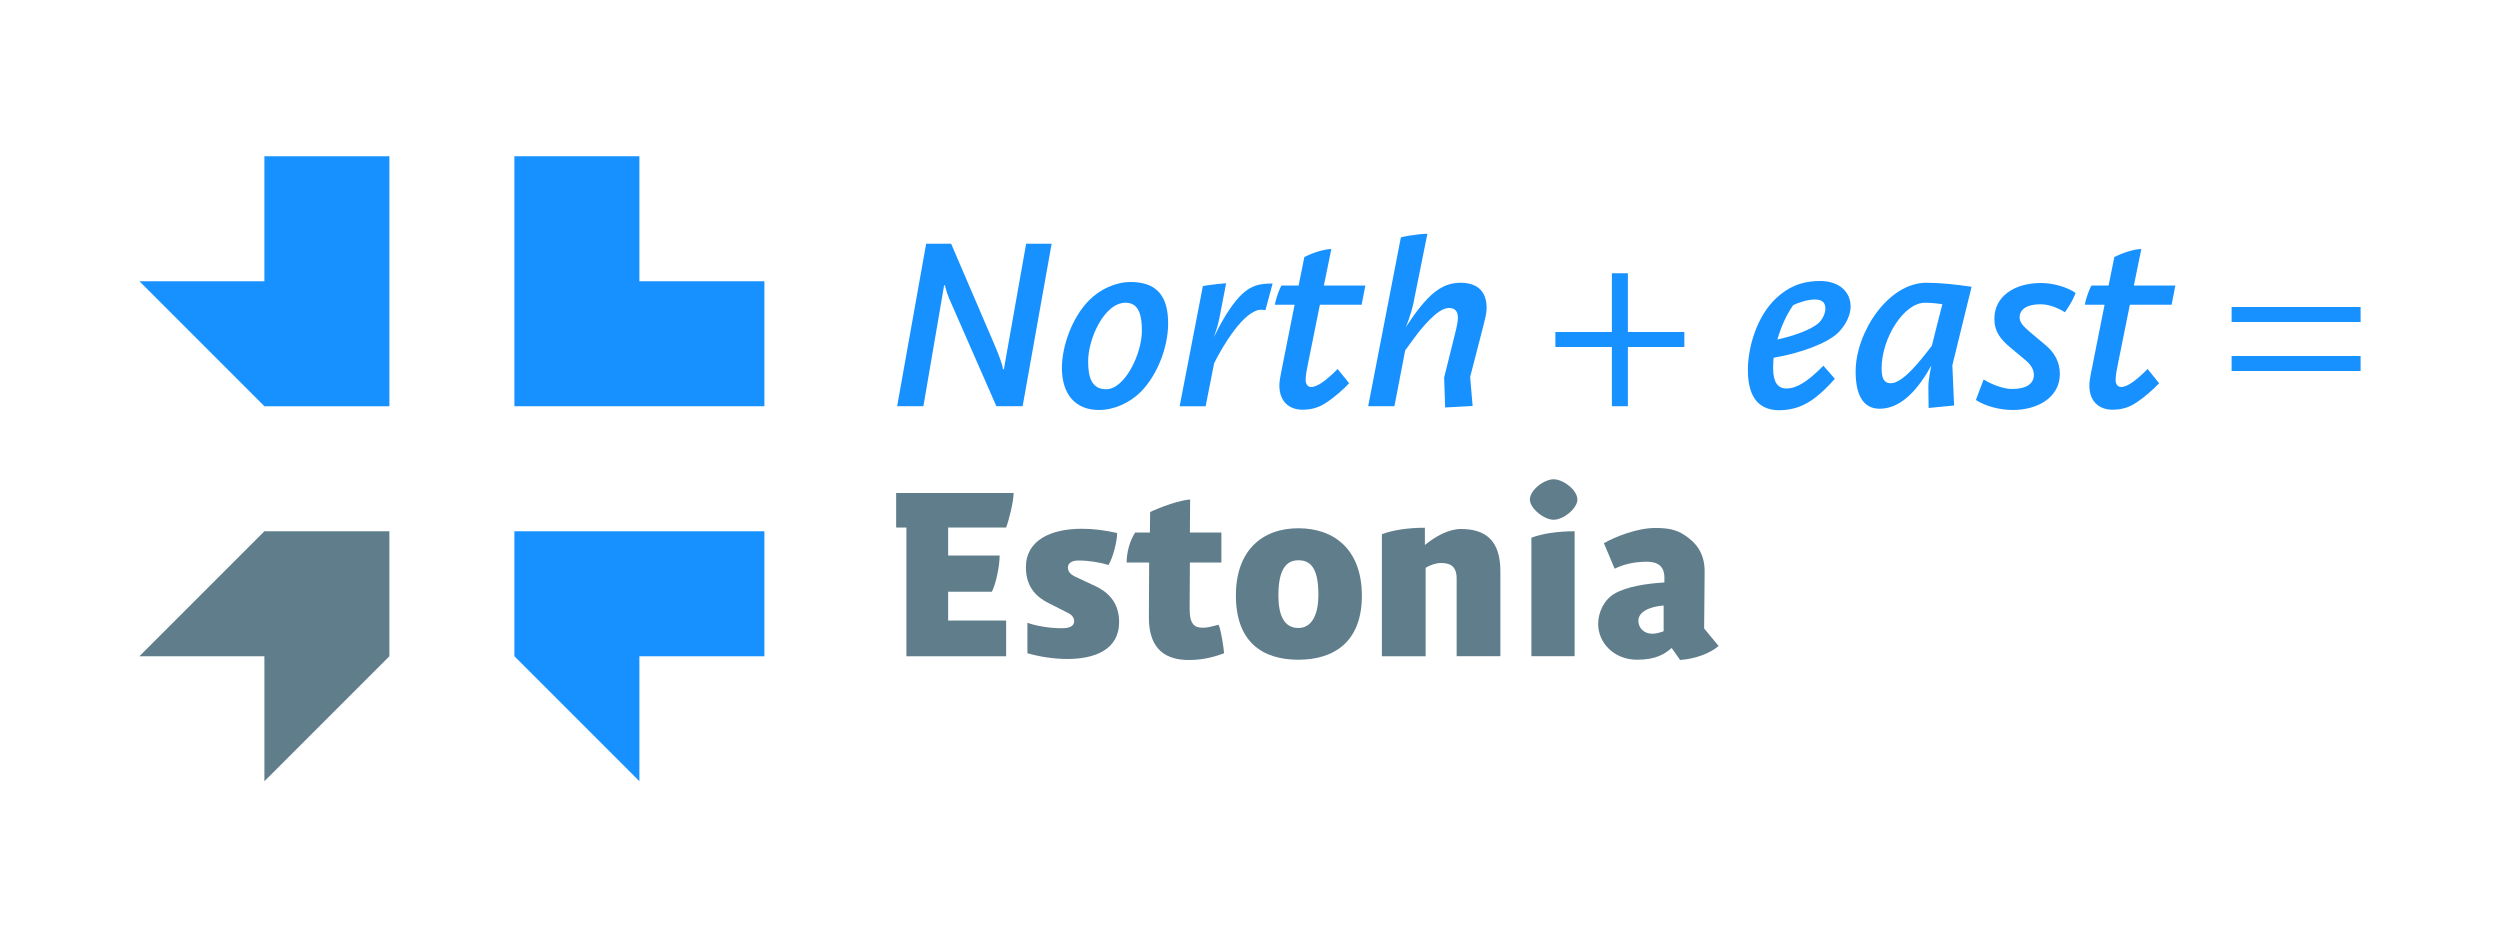
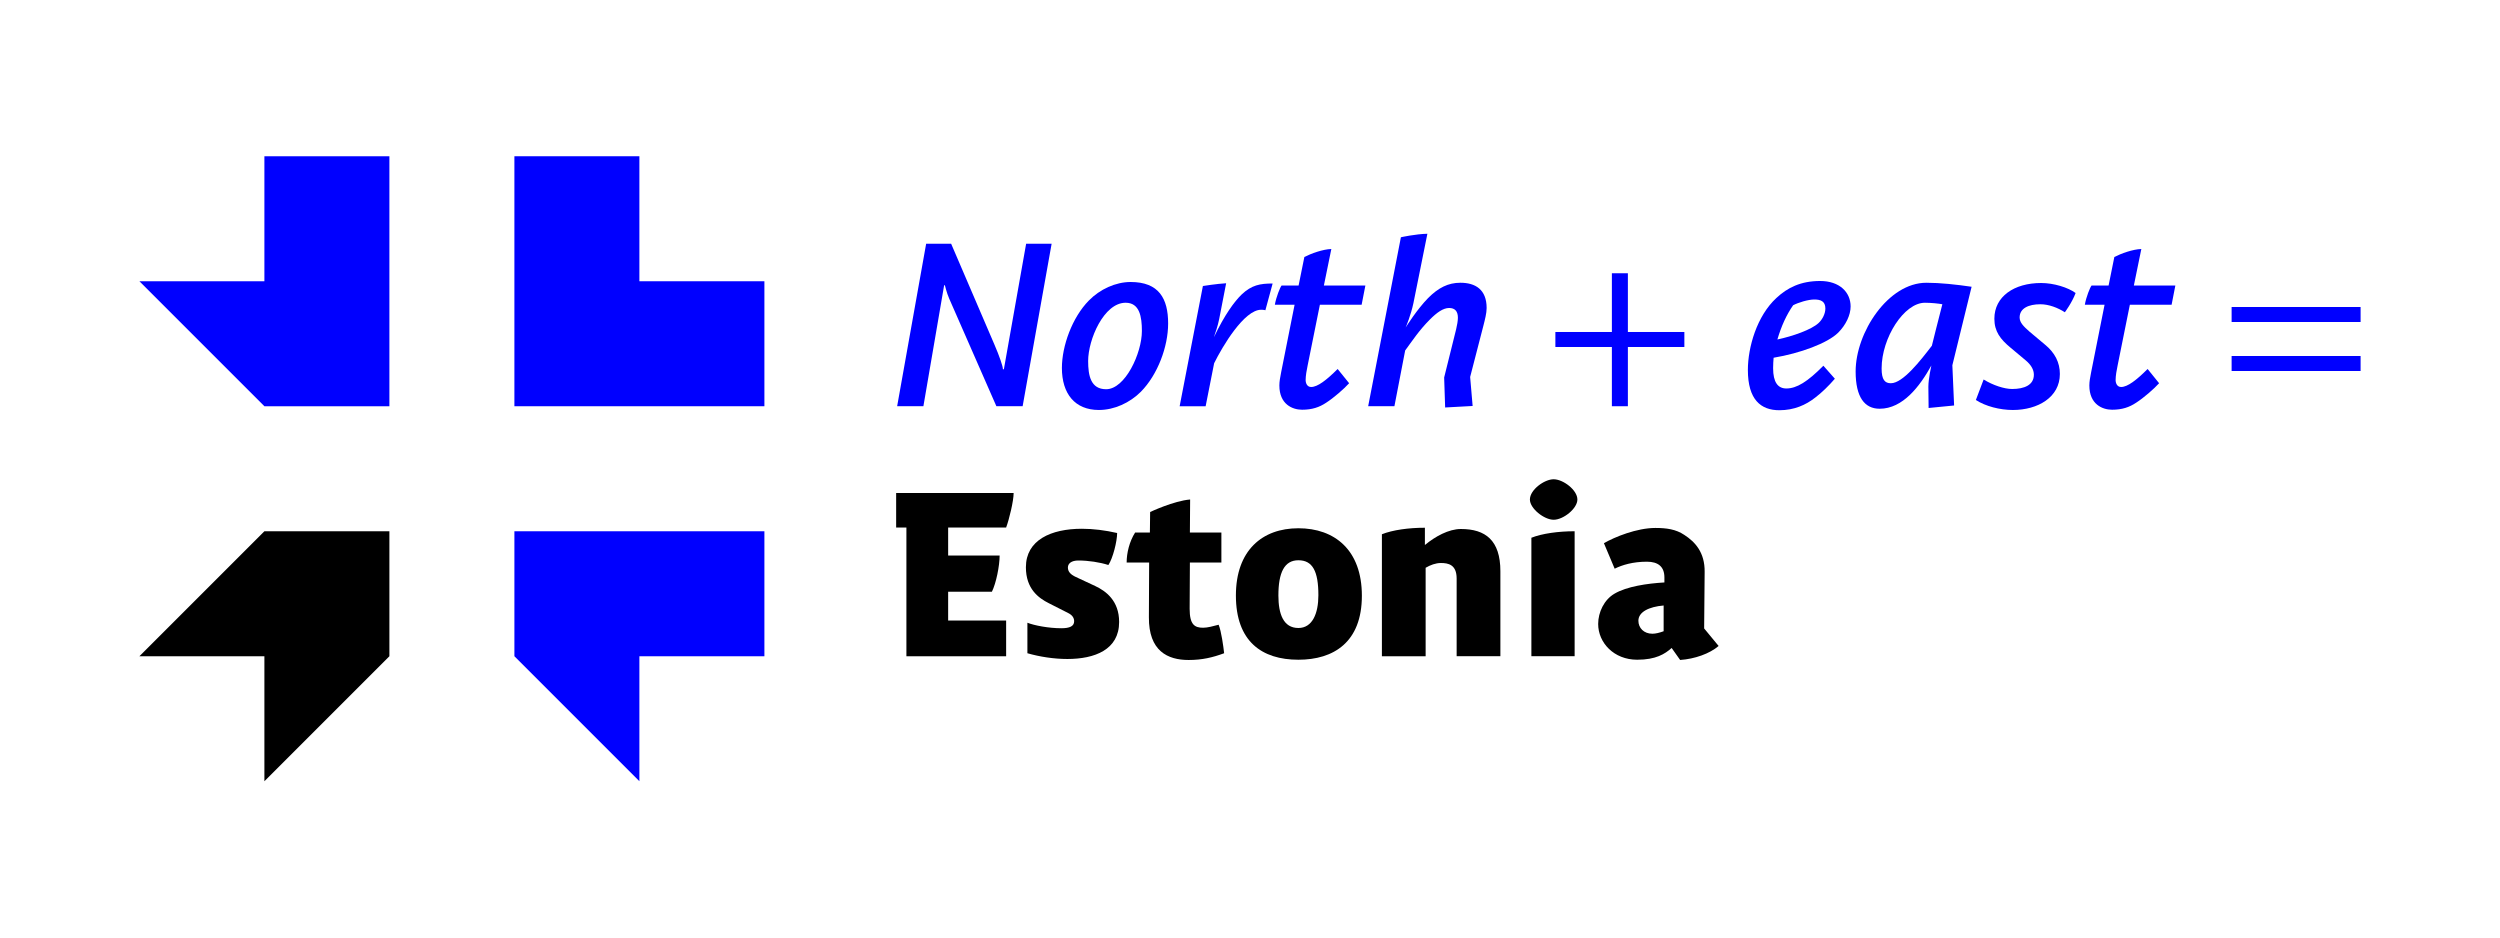
<svg xmlns="http://www.w3.org/2000/svg" version="1.1" id="Layer_1" x="0px" y="0px" width="400px" height="150px" viewBox="0 0 400 150" enable-background="new 0 0 400 150" xml:space="preserve">
-   <meta http-equiv="Content-Type" content="svg/xml" />
+   <meta content="svg/xml" http-equiv="Content-Type" />
  <g>
    <g>
      <g>
        <g>
-           <polygon fill="#1791FF" points="102.302,45.001 102.302,25 82.304,25 82.304,45.001 82.304,64.998 102.302,64.998       122.304,64.998 122.304,45.001     " />
-           <polygon fill="#1791FF" points="42.303,25 42.303,45.001 22.305,45.001 42.303,64.997 42.303,64.998 62.303,64.998       62.303,45.001 62.303,25     " />
-           <polygon fill="#1791FF" points="102.302,85 82.304,85 82.304,105 82.308,105 102.302,124.994 102.302,105 122.304,105       122.304,85     " />
-           <polygon fill="#607D8B" points="42.303,85 42.303,85.004 22.305,105 42.303,105 42.303,125 62.303,105 62.303,85     " />
+           <polygon fill="#0000FF" points="102.302,45.001 102.302,25 82.304,25 82.304,45.001 82.304,64.998 102.302,64.998       122.304,64.998 122.304,45.001     " />
+           <polygon fill="#0000FF" points="42.303,25 42.303,45.001 22.305,45.001 42.303,64.997 42.303,64.998 62.303,64.998       62.303,45.001 62.303,25     " />
+           <polygon fill="#0000FF" points="102.302,85 82.304,85 82.304,105 82.308,105 102.302,124.994 102.302,105 122.304,105       122.304,85     " />
+           <polygon points="42.303,85 42.303,85.004 22.305,105 42.303,105 42.303,125 62.303,105 62.303,85     " />
        </g>
      </g>
    </g>
    <g>
      <g>
        <g enable-background="new    ">
-           <path fill="#1791FF" d="M148.184,39.001h3.999l6.919,16.118c0.8,1.839,1.399,3.599,1.359,3.959h0.16l3.56-20.077h4.079      l-4.639,25.996h-4.199l-7.559-17.237c-0.4-0.92-0.681-2.119-0.681-2.119h-0.12l-3.319,19.356h-4.199L148.184,39.001z" />
-           <path fill="#1791FF" d="M169.904,58.878c0-3.52,1.64-8.078,4.318-10.798c1.76-1.8,4.279-2.96,6.68-2.96      c4.519,0,5.999,2.64,5.999,6.64c0,3.719-1.68,8.198-4.359,10.918c-1.76,1.76-4.239,2.919-6.719,2.919      C171.983,65.597,169.904,62.997,169.904,58.878z M176.982,62.277c3.04,0,5.72-5.759,5.72-9.318c0-2.279-0.36-4.52-2.6-4.52      c-3.479,0-5.999,5.88-5.999,9.318C174.104,60.078,174.503,62.277,176.982,62.277z" />
-           <path fill="#1791FF" d="M192.463,45.761c0,0,2.239-0.36,3.72-0.44l-1.12,5.759c-0.2,1.04-0.68,2.4-0.84,2.88      c1.72-3.6,3.279-5.719,4.439-6.839c1.6-1.52,2.959-1.76,4.959-1.76l-1.16,4.279c0,0-0.24-0.08-0.68-0.08      c-2.72,0-6.199,5.879-7.519,8.559l-1.36,6.879h-4.159L192.463,45.761z" />
-           <path fill="#1791FF" d="M211.822,45.681h6.639l-0.6,3.079h-6.68l-1.959,9.719c-0.16,0.72-0.32,1.68-0.32,2.319      c0,0.52,0.24,1.12,0.88,1.12c1.04,0,2.479-1.12,4.239-2.88l1.84,2.279c-0.84,0.92-2.439,2.32-3.68,3.12      c-1.08,0.72-2.24,1.119-3.841,1.119c-1.56,0-3.64-0.88-3.64-3.879c0-0.6,0.119-1.28,0.279-2.08l2.158-10.838h-3.158      c0.199-1.2,0.84-2.8,1.08-3.079h2.719l0.921-4.56c1.079-0.56,2.96-1.24,4.317-1.28L211.822,45.681z" />
-           <path fill="#1791FF" d="M224.143,37.962c0,0,2.319-0.521,4.239-0.561l-2.239,11.118c-0.398,1.88-1.16,3.72-1.24,3.88      c0.16-0.24,1.802-2.88,3.602-4.72c1.641-1.64,3.199-2.439,5.159-2.439c2.397,0,4.198,1.08,4.198,4.039      c0,0.84-0.279,1.88-0.521,2.84l-2.118,8.198l0.398,4.64l-4.398,0.24l-0.158-4.8l1.918-7.719c0.16-0.64,0.281-1.399,0.281-1.839      c0-1.04-0.479-1.561-1.4-1.561c-0.959,0-1.959,0.721-3.079,1.84c-1.72,1.72-2.839,3.439-3.959,4.959l-1.72,8.919h-4.199      L224.143,37.962z" />
+           <path fill="#0000FF" d="M148.184,39.001h3.999l6.919,16.118c0.8,1.839,1.399,3.599,1.359,3.959h0.16l3.56-20.077h4.079      l-4.639,25.996h-4.199l-7.559-17.237c-0.4-0.92-0.681-2.119-0.681-2.119h-0.12l-3.319,19.356h-4.199L148.184,39.001z" />
+           <path fill="#0000FF" d="M169.904,58.878c0-3.52,1.64-8.078,4.318-10.798c1.76-1.8,4.279-2.96,6.68-2.96      c4.519,0,5.999,2.64,5.999,6.64c0,3.719-1.68,8.198-4.359,10.918c-1.76,1.76-4.239,2.919-6.719,2.919      C171.983,65.597,169.904,62.997,169.904,58.878z M176.982,62.277c3.04,0,5.72-5.759,5.72-9.318c0-2.279-0.36-4.52-2.6-4.52      c-3.479,0-5.999,5.88-5.999,9.318C174.104,60.078,174.503,62.277,176.982,62.277z" />
+           <path fill="#0000FF" d="M192.463,45.761c0,0,2.239-0.36,3.72-0.44l-1.12,5.759c-0.2,1.04-0.68,2.4-0.84,2.88      c1.72-3.6,3.279-5.719,4.439-6.839c1.6-1.52,2.959-1.76,4.959-1.76l-1.16,4.279c0,0-0.24-0.08-0.68-0.08      c-2.72,0-6.199,5.879-7.519,8.559l-1.36,6.879h-4.159L192.463,45.761z" />
+           <path fill="#0000FF" d="M211.822,45.681h6.639l-0.6,3.079h-6.68l-1.959,9.719c-0.16,0.72-0.32,1.68-0.32,2.319      c0,0.52,0.24,1.12,0.88,1.12c1.04,0,2.479-1.12,4.239-2.88l1.84,2.279c-0.84,0.92-2.439,2.32-3.68,3.12      c-1.08,0.72-2.24,1.119-3.842,1.119c-1.561,0-3.64-0.88-3.64-3.879c0-0.6,0.118-1.28,0.278-2.08l2.158-10.838h-3.158      c0.199-1.2,0.84-2.8,1.08-3.079h2.719l0.922-4.56c1.078-0.56,2.96-1.24,4.316-1.28L211.822,45.681z" />
+           <path fill="#0000FF" d="M224.143,37.962c0,0,2.319-0.521,4.239-0.561l-2.239,11.118c-0.397,1.88-1.16,3.72-1.24,3.88      c0.16-0.24,1.803-2.88,3.603-4.72c1.642-1.64,3.199-2.439,5.159-2.439c2.396,0,4.197,1.08,4.197,4.039      c0,0.84-0.278,1.88-0.521,2.84l-2.118,8.198l0.398,4.64l-4.398,0.24l-0.158-4.8l1.918-7.719c0.16-0.64,0.281-1.399,0.281-1.839      c0-1.04-0.479-1.561-1.399-1.561c-0.96,0-1.96,0.721-3.079,1.84c-1.721,1.72-2.84,3.439-3.959,4.959l-1.721,8.919h-4.198      L224.143,37.962z" />
        </g>
        <g enable-background="new    ">
-           <path fill="#1791FF" d="M260.46,43.721v9.398h9.038v2.399h-9.038v9.479h-2.56v-9.479h-9.039v-2.399h9.039v-9.398H260.46z" />
+           <path fill="#0000FF" d="M260.46,43.721v9.398h9.038v2.399h-9.038v9.479h-2.56v-9.479h-9.039v-2.399h9.039v-9.398H260.46z" />
        </g>
        <g enable-background="new    ">
-           <path fill="#1791FF" d="M283.779,57.238c-0.039,0.48-0.08,1.04-0.08,1.68c0,2.239,0.761,3.239,2.121,3.239      c1.639,0,3.396-1.079,5.918-3.639l1.84,2.079c-1,1.16-2.119,2.24-3.119,3c-1.52,1.199-3.398,2.039-5.76,2.039      c-2.959,0-5.039-1.68-5.039-6.438c0-3.64,1.439-8.639,4.561-11.519c1.76-1.64,3.879-2.72,6.998-2.72s4.879,1.8,4.879,4.08      c0,1.359-0.76,2.959-2,4.199C292.379,54.919,288.059,56.519,283.779,57.238z M284.38,54.319c2.438-0.521,5.438-1.561,6.599-2.64      c0.602-0.561,1.08-1.48,1.08-2.32c0-1.159-0.76-1.439-1.76-1.439s-2.561,0.479-3.398,0.92      C285.82,50.399,285.02,52.159,284.38,54.319z" />
-           <path fill="#1791FF" d="M308.539,61.878c0-1.28,0.479-3.399,0.479-3.399c-1.84,3.319-4.56,6.919-8.276,6.919      c-2.4,0-3.841-1.84-3.841-5.959c0-6.239,5.199-14.198,11.317-14.198c2.239,0,4.759,0.28,7.238,0.64l-3.079,12.559l0.28,6.438      l-4.08,0.4L308.539,61.878z M310.777,48.68c-0.639-0.12-1.799-0.24-2.799-0.24c-3.319,0-6.92,5.6-6.92,10.519      c0,1.8,0.521,2.359,1.479,2.359c1.92,0,4.72-3.599,6.561-5.999C309.338,54.358,310.098,51.279,310.777,48.68z" />
-           <path fill="#1791FF" d="M317.381,60.718c1.479,0.92,3.318,1.52,4.559,1.52c1.961,0,3.479-0.64,3.479-2.279      c0-0.84-0.479-1.6-1.28-2.279l-2.438-2.04c-1.641-1.359-2.602-2.6-2.602-4.64c0-3.559,3.16-5.719,7.479-5.719      c2.041,0,4.319,0.72,5.521,1.6c-0.561,1.52-1.721,3.08-1.721,3.08c-1.12-0.721-2.561-1.28-3.919-1.28      c-1.88,0-3.319,0.64-3.319,2.12c0,0.8,0.642,1.438,1.602,2.279l2.479,2.08c1.559,1.279,2.358,2.839,2.358,4.679      c0,3.72-3.521,5.759-7.519,5.759c-2.08,0-4.399-0.6-5.92-1.6L317.381,60.718z" />
-           <path fill="#1791FF" d="M341.418,45.681h6.639l-0.6,3.079h-6.68l-1.959,9.719c-0.16,0.72-0.32,1.68-0.32,2.319      c0,0.52,0.24,1.12,0.881,1.12c1.039,0,2.479-1.12,4.238-2.88l1.84,2.279c-0.84,0.92-2.439,2.32-3.68,3.12      c-1.079,0.72-2.239,1.119-3.84,1.119c-1.561,0-3.641-0.88-3.641-3.879c0-0.6,0.12-1.28,0.28-2.08l2.157-10.838h-3.157      c0.198-1.2,0.84-2.8,1.08-3.079h2.72l0.92-4.56c1.08-0.56,2.959-1.24,4.318-1.28L341.418,45.681z" />
+           <path fill="#0000FF" d="M283.779,57.238c-0.039,0.48-0.08,1.04-0.08,1.68c0,2.239,0.761,3.239,2.121,3.239      c1.639,0,3.396-1.079,5.918-3.639l1.84,2.079c-1,1.16-2.119,2.24-3.119,3c-1.52,1.199-3.398,2.039-5.76,2.039      c-2.959,0-5.039-1.68-5.039-6.438c0-3.64,1.439-8.639,4.561-11.519c1.76-1.64,3.879-2.72,6.998-2.72s4.879,1.8,4.879,4.08      c0,1.359-0.76,2.959-2,4.199C292.379,54.919,288.059,56.519,283.779,57.238z M284.38,54.319c2.438-0.521,5.438-1.561,6.599-2.64      c0.603-0.561,1.08-1.48,1.08-2.32c0-1.159-0.76-1.439-1.76-1.439s-2.561,0.479-3.398,0.92      C285.82,50.399,285.02,52.159,284.38,54.319z" />
+           <path fill="#0000FF" d="M308.539,61.878c0-1.28,0.479-3.399,0.479-3.399c-1.84,3.319-4.56,6.919-8.275,6.919      c-2.4,0-3.842-1.84-3.842-5.959c0-6.239,5.199-14.198,11.317-14.198c2.239,0,4.759,0.28,7.238,0.64l-3.079,12.559l0.28,6.438      l-4.08,0.4L308.539,61.878z M310.777,48.68c-0.639-0.12-1.799-0.24-2.799-0.24c-3.319,0-6.92,5.6-6.92,10.519      c0,1.8,0.521,2.359,1.479,2.359c1.92,0,4.72-3.599,6.561-5.999C309.338,54.358,310.098,51.279,310.777,48.68z" />
+           <path fill="#0000FF" d="M317.381,60.718c1.479,0.92,3.318,1.52,4.559,1.52c1.961,0,3.479-0.64,3.479-2.279      c0-0.84-0.479-1.6-1.28-2.279l-2.438-2.04c-1.641-1.359-2.602-2.6-2.602-4.64c0-3.559,3.159-5.719,7.479-5.719      c2.041,0,4.318,0.72,5.521,1.6c-0.562,1.52-1.722,3.08-1.722,3.08c-1.12-0.721-2.562-1.28-3.919-1.28      c-1.88,0-3.318,0.64-3.318,2.12c0,0.8,0.642,1.438,1.602,2.279l2.479,2.08c1.559,1.279,2.358,2.839,2.358,4.679      c0,3.72-3.521,5.759-7.519,5.759c-2.08,0-4.399-0.6-5.92-1.6L317.381,60.718z" />
+           <path fill="#0000FF" d="M341.418,45.681h6.639l-0.6,3.079h-6.68l-1.959,9.719c-0.16,0.72-0.32,1.68-0.32,2.319      c0,0.52,0.24,1.12,0.881,1.12c1.039,0,2.479-1.12,4.238-2.88l1.84,2.279c-0.84,0.92-2.439,2.32-3.68,3.12      c-1.079,0.72-2.239,1.119-3.84,1.119c-1.562,0-3.642-0.88-3.642-3.879c0-0.6,0.12-1.28,0.28-2.08l2.156-10.838h-3.156      c0.197-1.2,0.84-2.8,1.08-3.079h2.72l0.92-4.56c1.08-0.56,2.959-1.24,4.318-1.28L341.418,45.681z" />
        </g>
        <g enable-background="new    ">
-           <path fill="#1791FF" d="M357.059,51.52v-2.4h20.637v2.399L357.059,51.52L357.059,51.52z M357.059,59.358v-2.4h20.637v2.4      H357.059z" />
+           <path fill="#0000FF" d="M357.059,51.52v-2.4h20.637v2.399L357.059,51.52L357.059,51.52z M357.059,59.358v-2.4h20.637v2.4      H357.059z" />
        </g>
      </g>
      <g>
        <g enable-background="new    ">
-           <path fill="#607D8B" d="M143.384,78.882h18.797c0,1.279-0.72,4.239-1.199,5.519h-9.278v4.479h8.238c0,1.64-0.56,4.438-1.239,5.8      h-6.999v4.6h9.278v5.72h-15.957V84.4h-1.641V78.882z" />
-           <path fill="#607D8B" d="M164.384,99.639c1.12,0.439,3.399,0.879,5.439,0.879c1.319,0,2.04-0.317,2.04-1.119      c0-0.479-0.24-0.959-0.96-1.318l-3.08-1.561c-1.68-0.84-3.679-2.318-3.679-5.76c0-4.359,4.039-6.158,8.958-6.158      c1.8,0,3.72,0.239,5.64,0.68c0,1.32-0.681,4.039-1.4,5.119c-1.359-0.438-3.199-0.721-4.799-0.721c-1.12,0-1.68,0.479-1.68,1.12      c0,0.64,0.399,1.119,1.279,1.521l3.08,1.438c1.72,0.8,3.839,2.359,3.839,5.759c0,4.439-3.919,5.92-8.278,5.92      c-2.16,0-4.439-0.358-6.399-0.92V99.639L164.384,99.639z" />
-           <path fill="#607D8B" d="M190.383,85.2h5.039V90h-5.039l-0.04,7.398c0,2.56,0.8,3.039,2.159,3.039c0.68,0,1.6-0.24,2.479-0.479      c0.44,1.08,0.76,3.479,0.88,4.56c-1.84,0.68-3.52,1.08-5.679,1.08c-3.359,0-6.399-1.438-6.359-6.84l0.04-8.758h-3.6      c0-1.521,0.44-3.359,1.36-4.8h2.359l0.04-3.279c0,0,3.8-1.8,6.399-2L190.383,85.2z" />
-           <path fill="#607D8B" d="M207.742,84.521c5.799,0,10.158,3.479,10.158,10.797c0,7.438-4.521,10.238-10.158,10.238      c-5.84,0-9.998-2.918-9.998-10.277C197.744,88.08,201.943,84.521,207.742,84.521z M207.742,100.479      c2.238,0,3.199-2.318,3.199-5.24c0-3.838-0.92-5.598-3.199-5.598c-2.24,0-3.199,1.959-3.199,5.639      C204.543,98.238,205.343,100.479,207.742,100.479z" />
-           <path fill="#607D8B" d="M233.063,92.561c0-2.24-1.359-2.479-2.521-2.479c-0.84,0-1.681,0.319-2.44,0.761v14.157h-6.998V85.48      c1.722-0.682,4.279-1.041,6.879-1.041V87.2c1.642-1.36,3.801-2.56,5.761-2.56c3.919,0,6.317,1.799,6.317,6.758v13.599h-6.998      V92.561L233.063,92.561z" />
-           <path fill="#607D8B" d="M248.582,76.682c1.521,0,3.8,1.721,3.8,3.239c0,1.44-2.239,3.24-3.8,3.24c-1.52,0-3.799-1.8-3.799-3.24      C244.783,78.361,247.104,76.682,248.582,76.682z M245.021,86.04c1.721-0.681,4.318-1.04,6.92-1.04v19.997h-6.92V86.04z" />
-           <path fill="#607D8B" d="M274.979,103.357c-1.438,1.238-3.838,2.078-6.158,2.238l-1.358-1.918      c-1.08,0.959-2.521,1.879-5.521,1.879c-3.719,0-6.237-2.721-6.237-5.721c0-1.88,0.959-3.879,2.601-4.839      c1.959-1.16,5.237-1.642,7.997-1.802v-0.799c0-1.721-1-2.521-2.8-2.521c-2.238,0-3.959,0.521-5.159,1.119l-1.719-4.079      c1.719-1,5.276-2.439,8.237-2.439c1.761,0,3.279,0.201,4.64,1.121c1.722,1.119,3.279,2.799,3.24,5.918l-0.08,9.039      L274.979,103.357z M266.182,100.998v-4.119c-2.358,0.199-4.039,1.039-4.039,2.439c0,1.158,0.879,2.078,2.238,2.078      C264.9,101.396,265.541,101.236,266.182,100.998z" />
+           <path d="M143.384,78.882h18.797c0,1.279-0.72,4.239-1.199,5.519h-9.278v4.479h8.238c0,1.64-0.56,4.438-1.239,5.8h-6.999v4.6      h9.278V105h-15.957V84.4h-1.641V78.882z" />
+           <path d="M164.384,99.639c1.12,0.439,3.399,0.879,5.439,0.879c1.319,0,2.04-0.316,2.04-1.119c0-0.479-0.24-0.959-0.96-1.317      l-3.08-1.562c-1.68-0.84-3.679-2.317-3.679-5.76c0-4.359,4.039-6.158,8.958-6.158c1.8,0,3.72,0.239,5.64,0.68      c0,1.32-0.681,4.039-1.4,5.119c-1.359-0.438-3.199-0.721-4.799-0.721c-1.12,0-1.68,0.479-1.68,1.12      c0,0.64,0.399,1.119,1.279,1.521l3.08,1.438c1.72,0.8,3.839,2.359,3.839,5.759c0,4.439-3.919,5.92-8.278,5.92      c-2.16,0-4.439-0.357-6.399-0.92V99.639L164.384,99.639z" />
+           <path d="M190.383,85.2h5.039V90h-5.039l-0.04,7.398c0,2.56,0.8,3.039,2.159,3.039c0.68,0,1.6-0.24,2.479-0.479      c0.44,1.08,0.76,3.479,0.88,4.56c-1.84,0.68-3.52,1.08-5.679,1.08c-3.359,0-6.399-1.438-6.359-6.84l0.04-8.758h-3.6      c0-1.521,0.44-3.359,1.36-4.8h2.359l0.04-3.279c0,0,3.8-1.8,6.399-2L190.383,85.2z" />
+           <path d="M207.742,84.521c5.799,0,10.158,3.479,10.158,10.797c0,7.438-4.521,10.238-10.158,10.238      c-5.84,0-9.998-2.918-9.998-10.277C197.744,88.08,201.943,84.521,207.742,84.521z M207.742,100.479      c2.238,0,3.199-2.317,3.199-5.24c0-3.838-0.92-5.598-3.199-5.598c-2.24,0-3.199,1.959-3.199,5.639      C204.543,98.238,205.343,100.479,207.742,100.479z" />
+           <path d="M233.063,92.561c0-2.24-1.358-2.479-2.521-2.479c-0.84,0-1.681,0.318-2.44,0.762V105h-6.998V85.48      c1.723-0.683,4.279-1.041,6.879-1.041V87.2c1.643-1.36,3.802-2.56,5.762-2.56c3.919,0,6.316,1.799,6.316,6.758v13.599h-6.998      V92.561L233.063,92.561z" />
+           <path d="M248.582,76.682c1.521,0,3.8,1.721,3.8,3.239c0,1.44-2.239,3.24-3.8,3.24c-1.52,0-3.799-1.8-3.799-3.24      C244.783,78.361,247.104,76.682,248.582,76.682z M245.021,86.04c1.721-0.681,4.317-1.04,6.92-1.04v19.997h-6.92V86.04z" />
+           <path d="M274.979,103.357c-1.438,1.238-3.838,2.078-6.158,2.238l-1.357-1.918c-1.08,0.959-2.521,1.879-5.521,1.879      c-3.719,0-6.236-2.722-6.236-5.722c0-1.88,0.959-3.879,2.602-4.839c1.959-1.16,5.236-1.643,7.996-1.803v-0.799      c0-1.721-1-2.521-2.8-2.521c-2.237,0-3.959,0.521-5.159,1.119l-1.719-4.079c1.719-1,5.275-2.439,8.237-2.439      c1.761,0,3.278,0.201,4.64,1.121c1.723,1.119,3.279,2.799,3.24,5.918l-0.08,9.039L274.979,103.357z M266.182,100.998v-4.119      c-2.357,0.199-4.039,1.039-4.039,2.439c0,1.158,0.879,2.078,2.238,2.078C264.9,101.396,265.541,101.236,266.182,100.998z" />
        </g>
      </g>
    </g>
  </g>
</svg>
